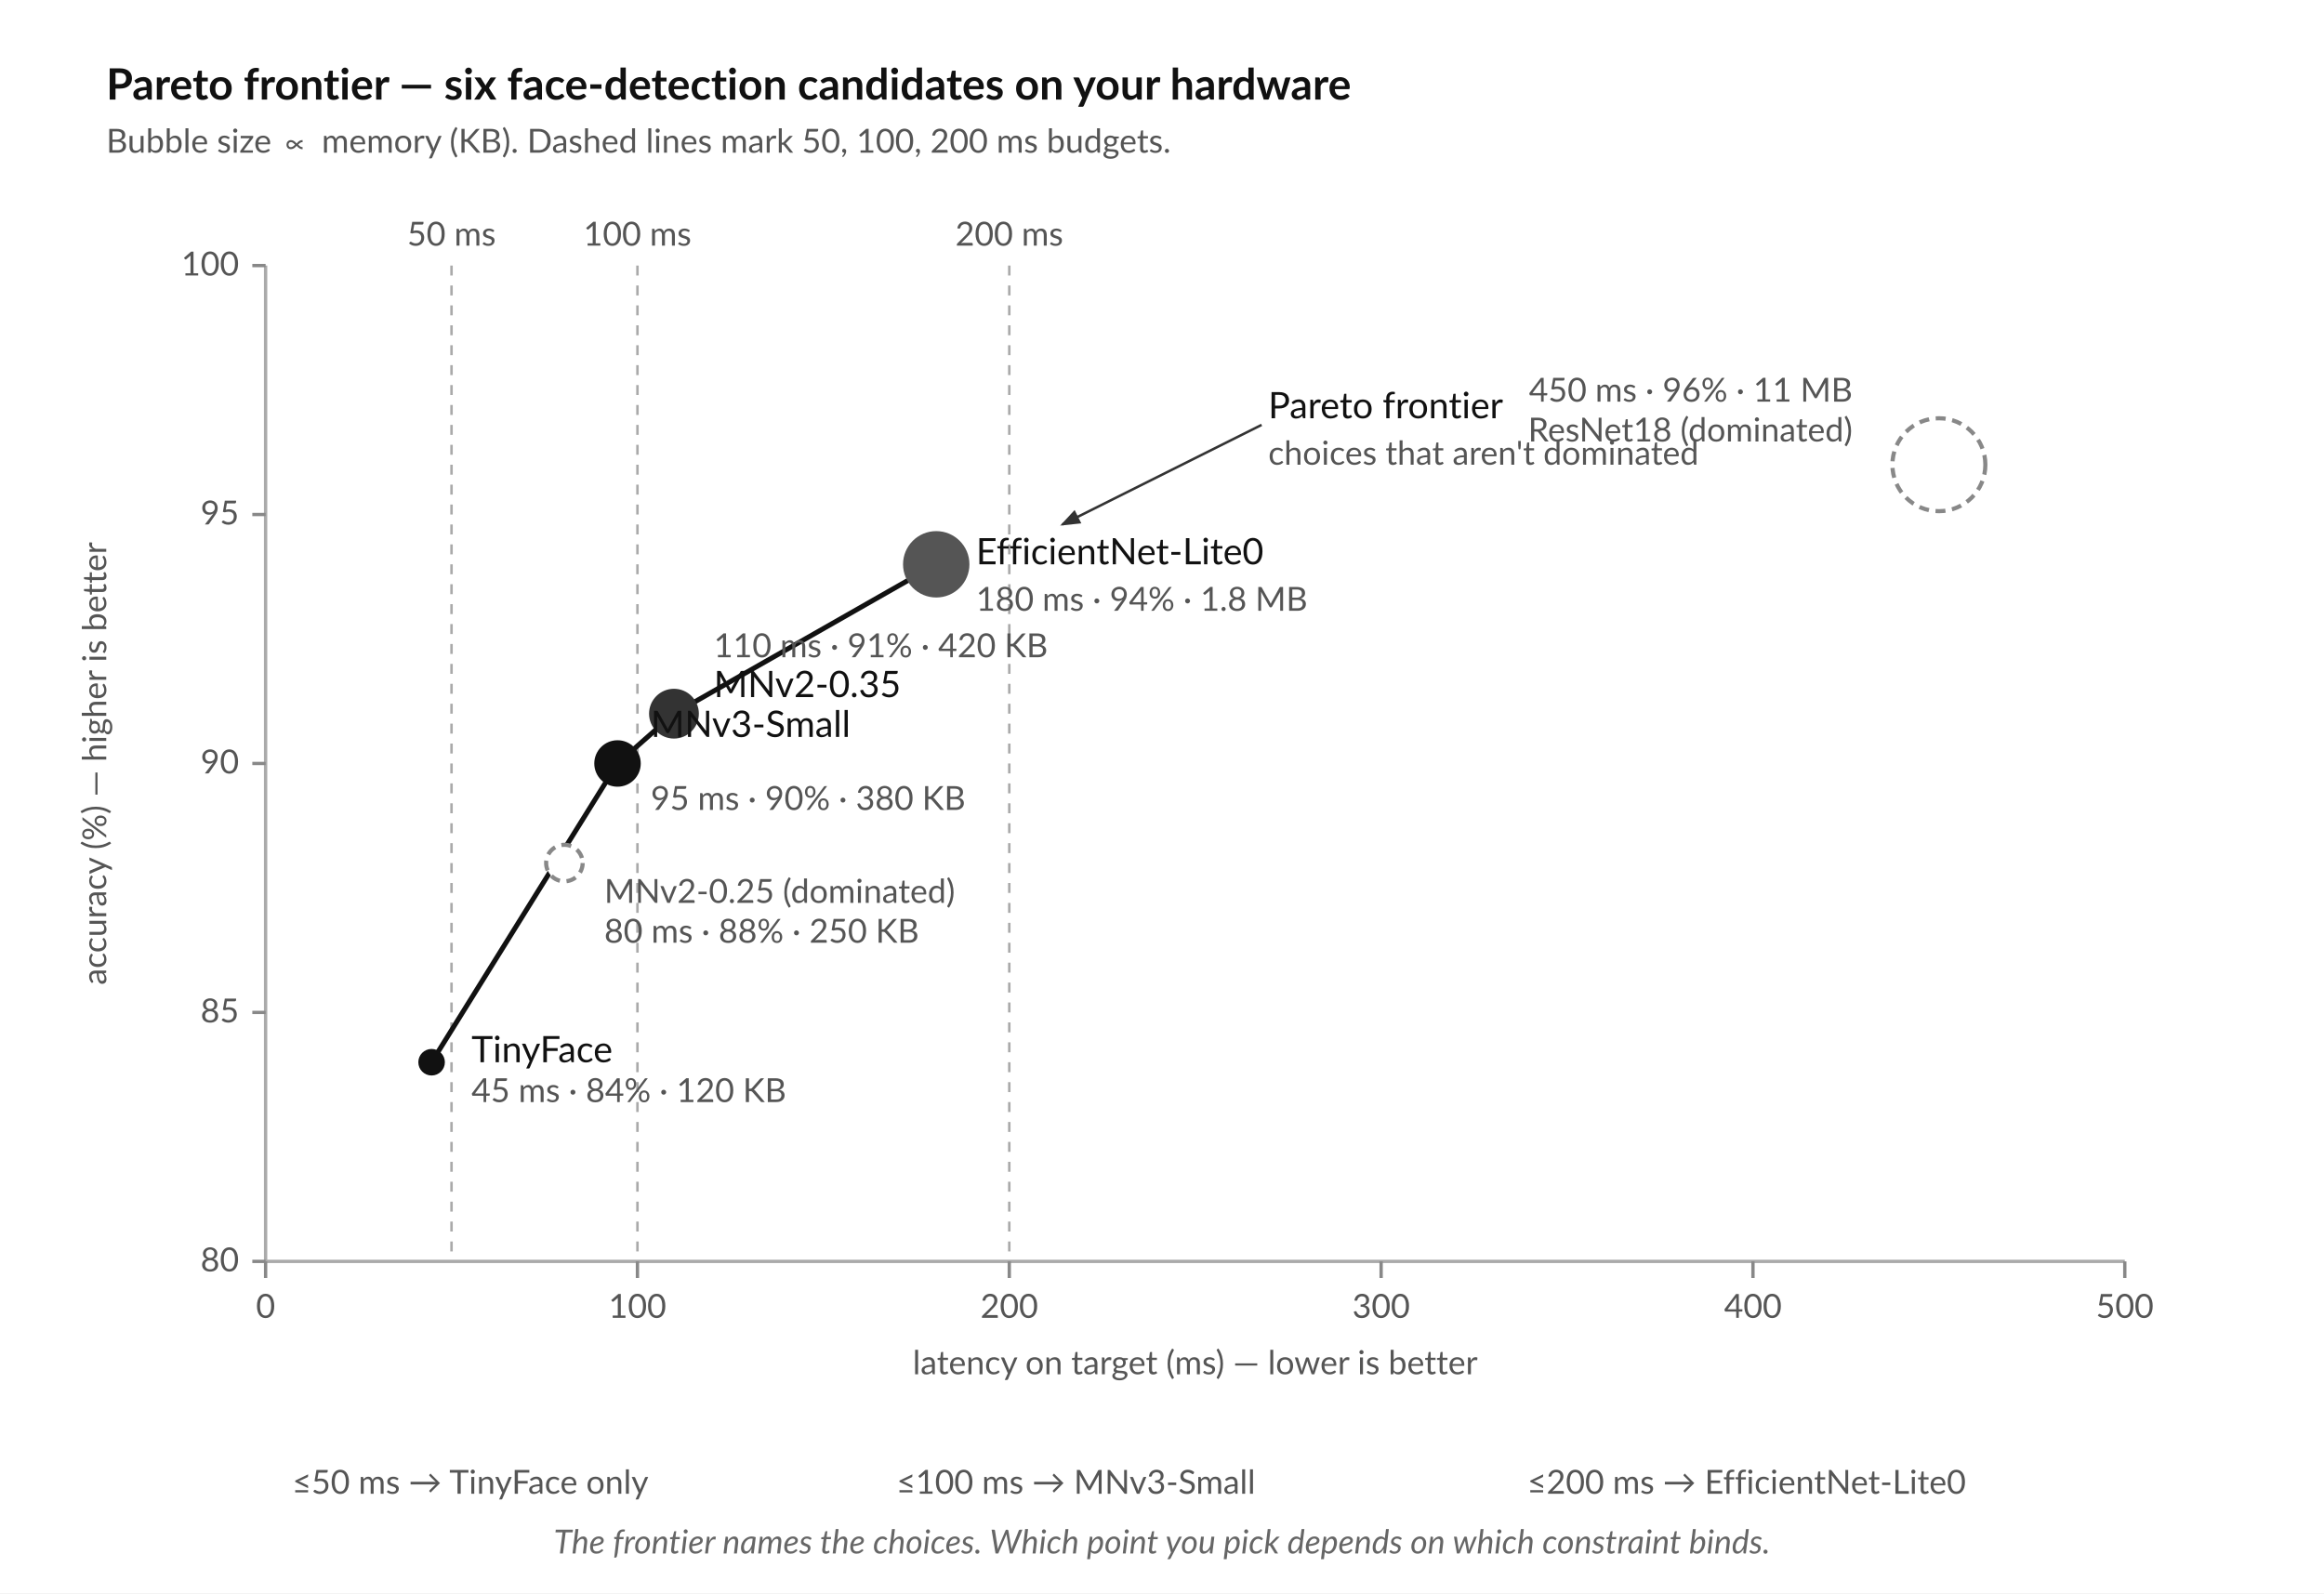
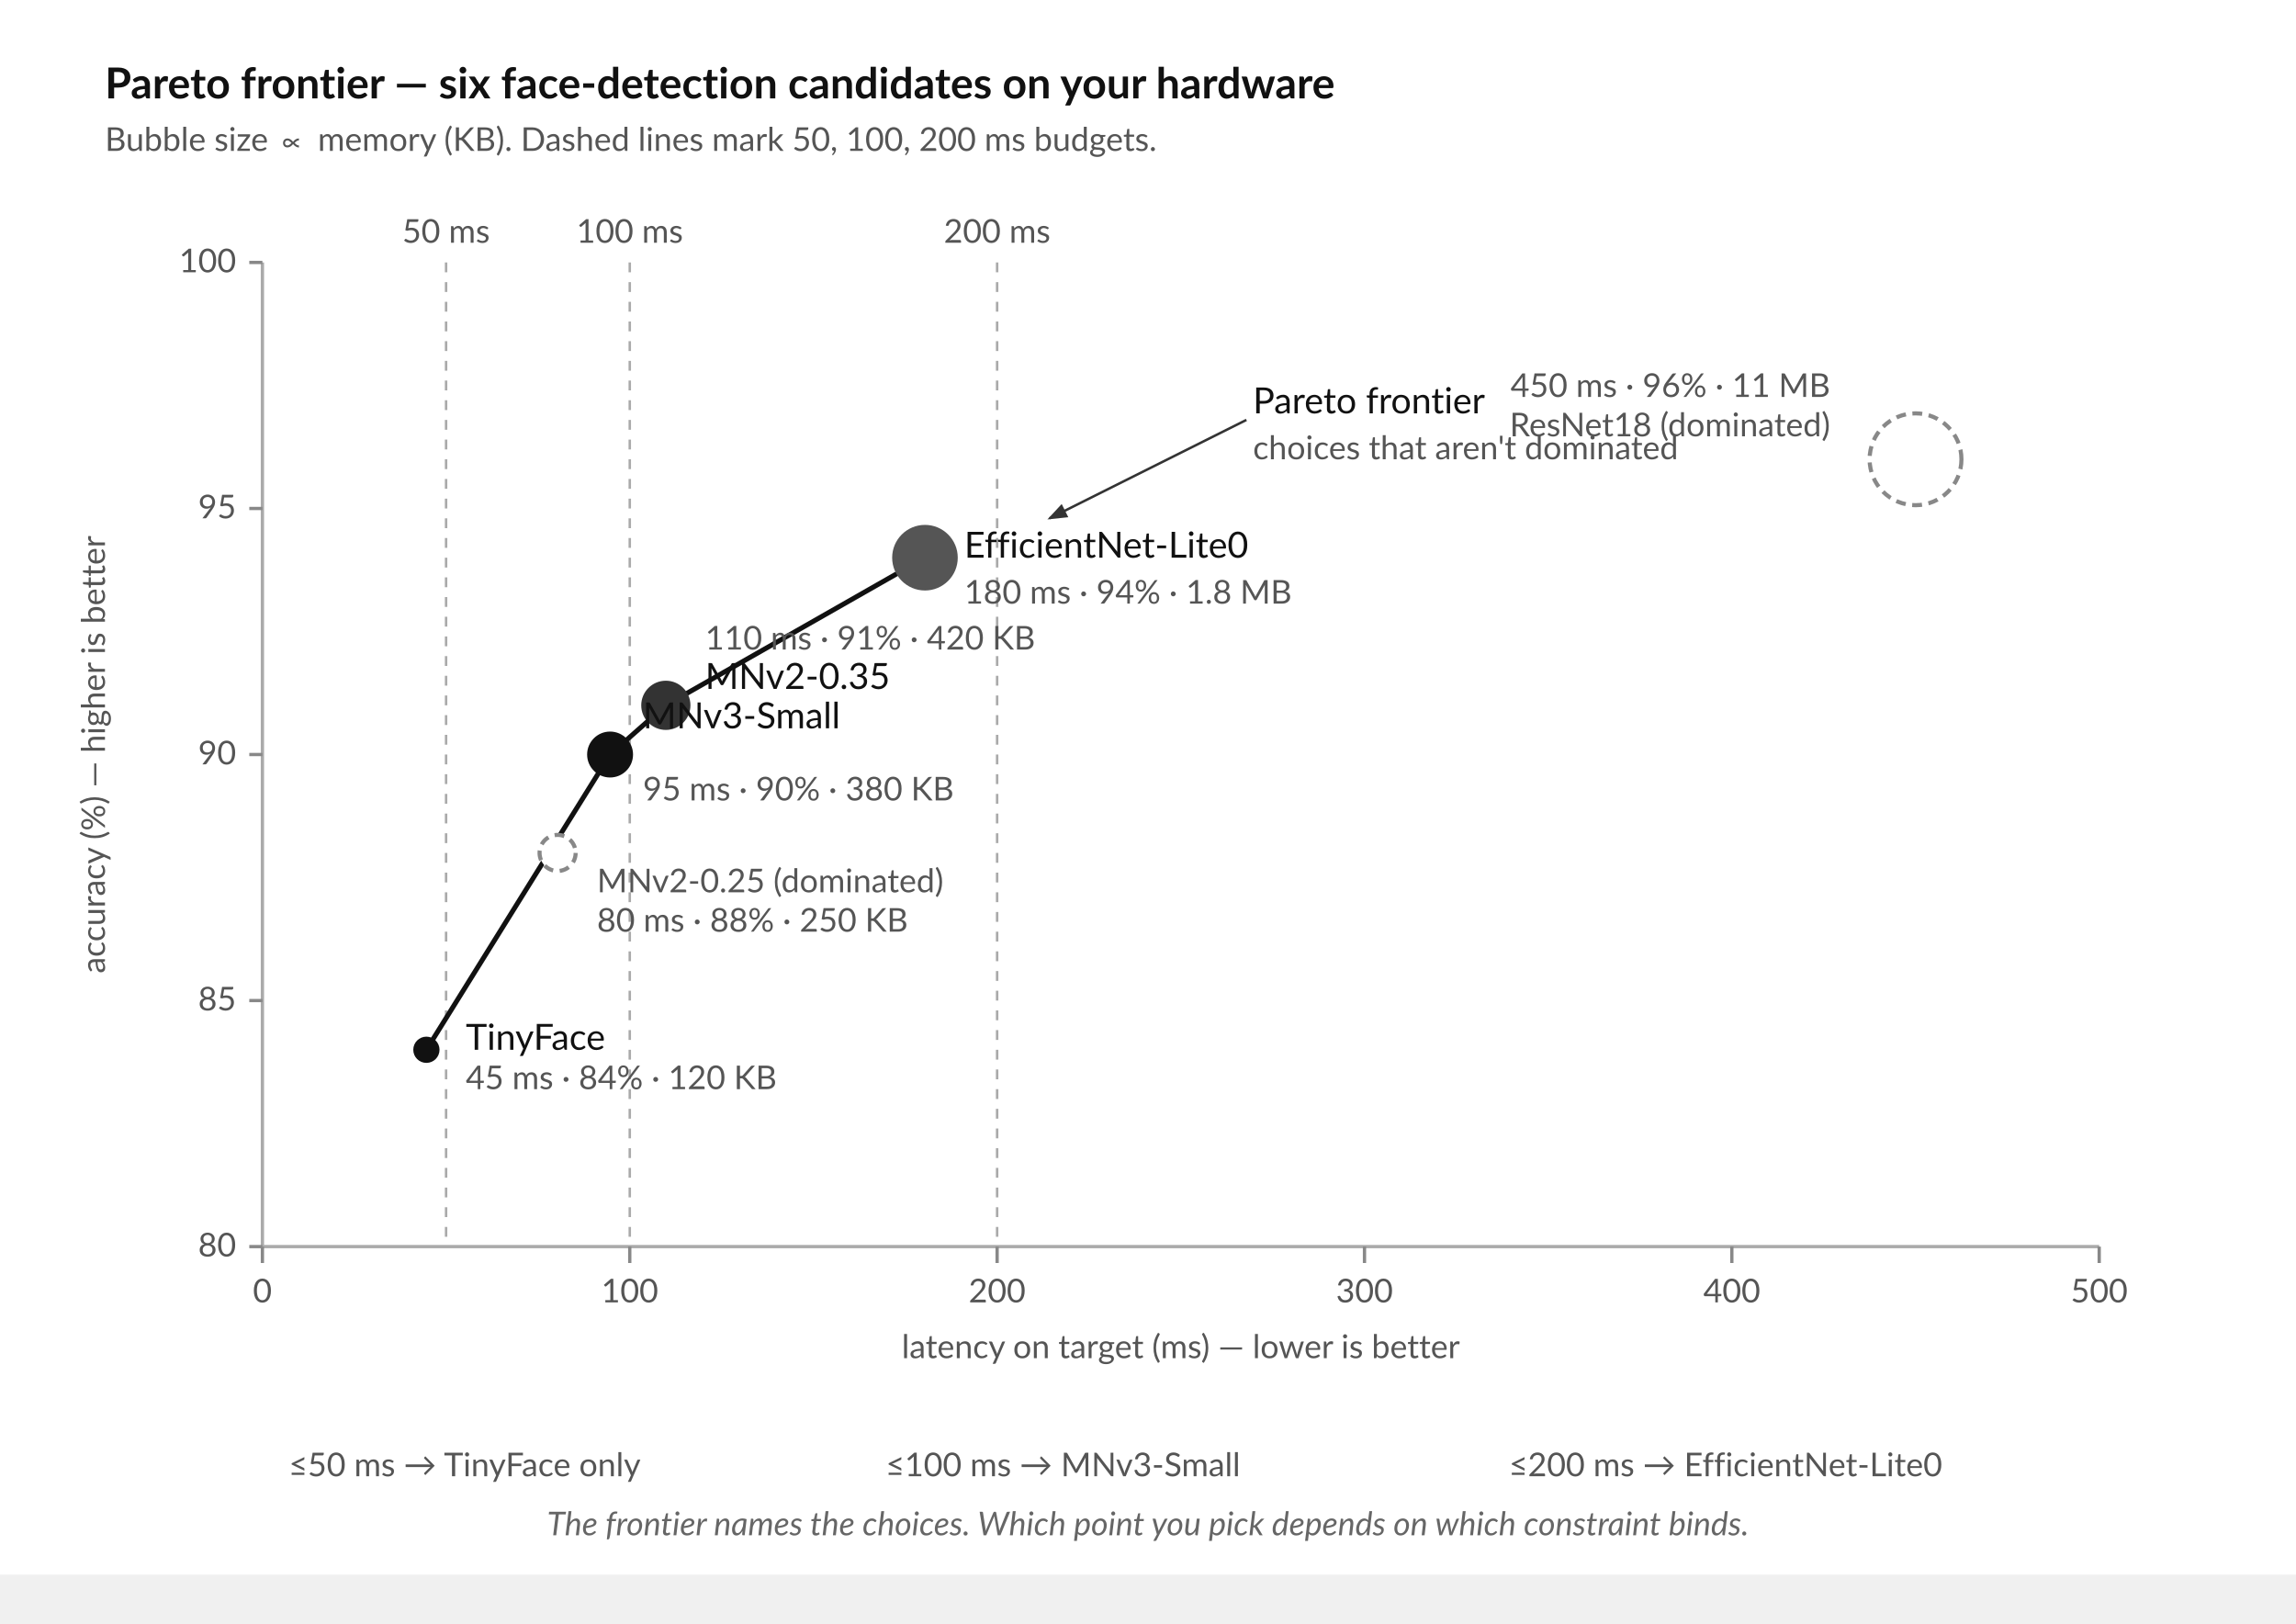
- <svg xmlns="http://www.w3.org/2000/svg" viewBox="0 0 700 480" role="img" aria-labelledby="t11d d11d">
+ <svg xmlns="http://www.w3.org/2000/svg" viewBox="0 0 700 495" role="img" aria-labelledby="t11d d11d">
  <defs>
    <style>
      .ti  { font-family: Lato, 'Helvetica Neue', Arial, sans-serif; font-size: 13px; font-weight: bold; fill: #111111; }
      .lb  { font-family: Lato, 'Helvetica Neue', Arial, sans-serif; font-size: 11px; fill: #111111; }
      .sm  { font-family: Lato, 'Helvetica Neue', Arial, sans-serif; font-size: 10px; fill: #555555; }
      .cap { font-family: Lato, 'Helvetica Neue', Arial, sans-serif; font-size: 10px; font-style: italic; fill: #666666; }
    </style>
    <marker id="ar4" markerWidth="8" markerHeight="6" refX="7" refY="3" orient="auto">
      <polygon points="0 0, 8 3, 0 6" fill="#333333" />
    </marker>
  </defs>
  <rect width="700" height="480" fill="#FFFFFF" />
  <text x="32" y="30" class="ti">Pareto frontier — six face-detection candidates on your hardware</text>
  <text x="32" y="46" class="sm">Bubble size ∝ memory (KB). Dashed lines mark 50, 100, 200 ms budgets.</text>
  <line x1="80" y1="80" x2="80" y2="380" stroke="#AAAAAA" stroke-width="1" />
  <line x1="80" y1="380" x2="640" y2="380" stroke="#AAAAAA" stroke-width="1" />
  <line x1="80" y1="380" x2="80" y2="385" stroke="#888888" />
  <text x="80" y="397" text-anchor="middle" class="sm">0</text>
  <line x1="192" y1="380" x2="192" y2="385" stroke="#888888" />
  <text x="192" y="397" text-anchor="middle" class="sm">100</text>
  <line x1="304" y1="380" x2="304" y2="385" stroke="#888888" />
  <text x="304" y="397" text-anchor="middle" class="sm">200</text>
  <line x1="416" y1="380" x2="416" y2="385" stroke="#888888" />
  <text x="416" y="397" text-anchor="middle" class="sm">300</text>
  <line x1="528" y1="380" x2="528" y2="385" stroke="#888888" />
  <text x="528" y="397" text-anchor="middle" class="sm">400</text>
  <line x1="640" y1="380" x2="640" y2="385" stroke="#888888" />
  <text x="640" y="397" text-anchor="middle" class="sm">500</text>
  <text x="360" y="414" text-anchor="middle" class="sm">latency on target (ms) — lower is better</text>
  <line x1="76" y1="380" x2="80" y2="380" stroke="#888888" />
  <text x="72" y="383" text-anchor="end" class="sm">80</text>
  <line x1="76" y1="305" x2="80" y2="305" stroke="#888888" />
  <text x="72" y="308" text-anchor="end" class="sm">85</text>
  <line x1="76" y1="230" x2="80" y2="230" stroke="#888888" />
  <text x="72" y="233" text-anchor="end" class="sm">90</text>
  <line x1="76" y1="155" x2="80" y2="155" stroke="#888888" />
  <text x="72" y="158" text-anchor="end" class="sm">95</text>
  <line x1="76" y1="80" x2="80" y2="80" stroke="#888888" />
  <text x="72" y="83" text-anchor="end" class="sm">100</text>
  <text x="32" y="230" text-anchor="middle" transform="rotate(-90 32 230)" class="sm">accuracy (%) — higher is better</text>
  <line x1="136" y1="80" x2="136" y2="380" stroke="#AAAAAA" stroke-width="0.75" stroke-dasharray="3 3" />
  <text x="136" y="74" text-anchor="middle" class="sm">50 ms</text>
  <line x1="192" y1="80" x2="192" y2="380" stroke="#AAAAAA" stroke-width="0.75" stroke-dasharray="3 3" />
  <text x="192" y="74" text-anchor="middle" class="sm">100 ms</text>
  <line x1="304" y1="80" x2="304" y2="380" stroke="#AAAAAA" stroke-width="0.75" stroke-dasharray="3 3" />
  <text x="304" y="74" text-anchor="middle" class="sm">200 ms</text>
  <polyline points="130,320 186,230 203,215 282,170" fill="none" stroke="#111111" stroke-width="1.5" />
  <circle cx="130" cy="320" r="4" fill="#111111" />
  <circle cx="186" cy="230" r="7" fill="#111111" />
  <circle cx="203" cy="215" r="7.5" fill="#333333" />
  <circle cx="282" cy="170" r="10" fill="#555555" />
  <circle cx="170" cy="260" r="5.5" fill="#FFFFFF" stroke="#888888" stroke-width="1.25" stroke-dasharray="3 2" />
  <circle cx="584" cy="140" r="14" fill="#FFFFFF" stroke="#888888" stroke-width="1.25" stroke-dasharray="3 2" />
  <text x="142" y="320" class="lb">TinyFace</text>
  <text x="142" y="332" class="sm">45 ms · 84% · 120 KB</text>
  <text x="196" y="222" class="lb">MNv3-Small</text>
  <text x="196" y="244" class="sm">95 ms · 90% · 380 KB</text>
  <text x="215" y="210" class="lb">MNv2-0.35</text>
  <text x="215" y="198" class="sm">110 ms · 91% · 420 KB</text>
  <text x="294" y="170" class="lb">EfficientNet-Lite0</text>
  <text x="294" y="184" class="sm">180 ms · 94% · 1.8 MB</text>
  <text x="182" y="272" class="sm">MNv2-0.25 (dominated)</text>
  <text x="182" y="284" class="sm">80 ms · 88% · 250 KB</text>
  <text x="558" y="133" text-anchor="end" class="sm">ResNet18 (dominated)</text>
  <text x="558" y="121" text-anchor="end" class="sm">450 ms · 96% · 11 MB</text>
  <path d="M 380 128 L 320 158" fill="none" stroke="#333333" stroke-width="0.75" marker-end="url(#ar4)" />
  <text x="382" y="126" class="lb">Pareto frontier</text>
  <text x="382" y="140" class="sm">choices that aren't dominated</text>
  <text x="88" y="450" class="sm">≤50 ms → TinyFace only</text>
  <text x="270" y="450" class="sm">≤100 ms → MNv3-Small</text>
  <text x="460" y="450" class="sm">≤200 ms → EfficientNet-Lite0</text>
  <text x="350" y="468" text-anchor="middle" class="cap">The frontier names the choices. Which point you pick depends on which constraint binds.</text>
</svg>
